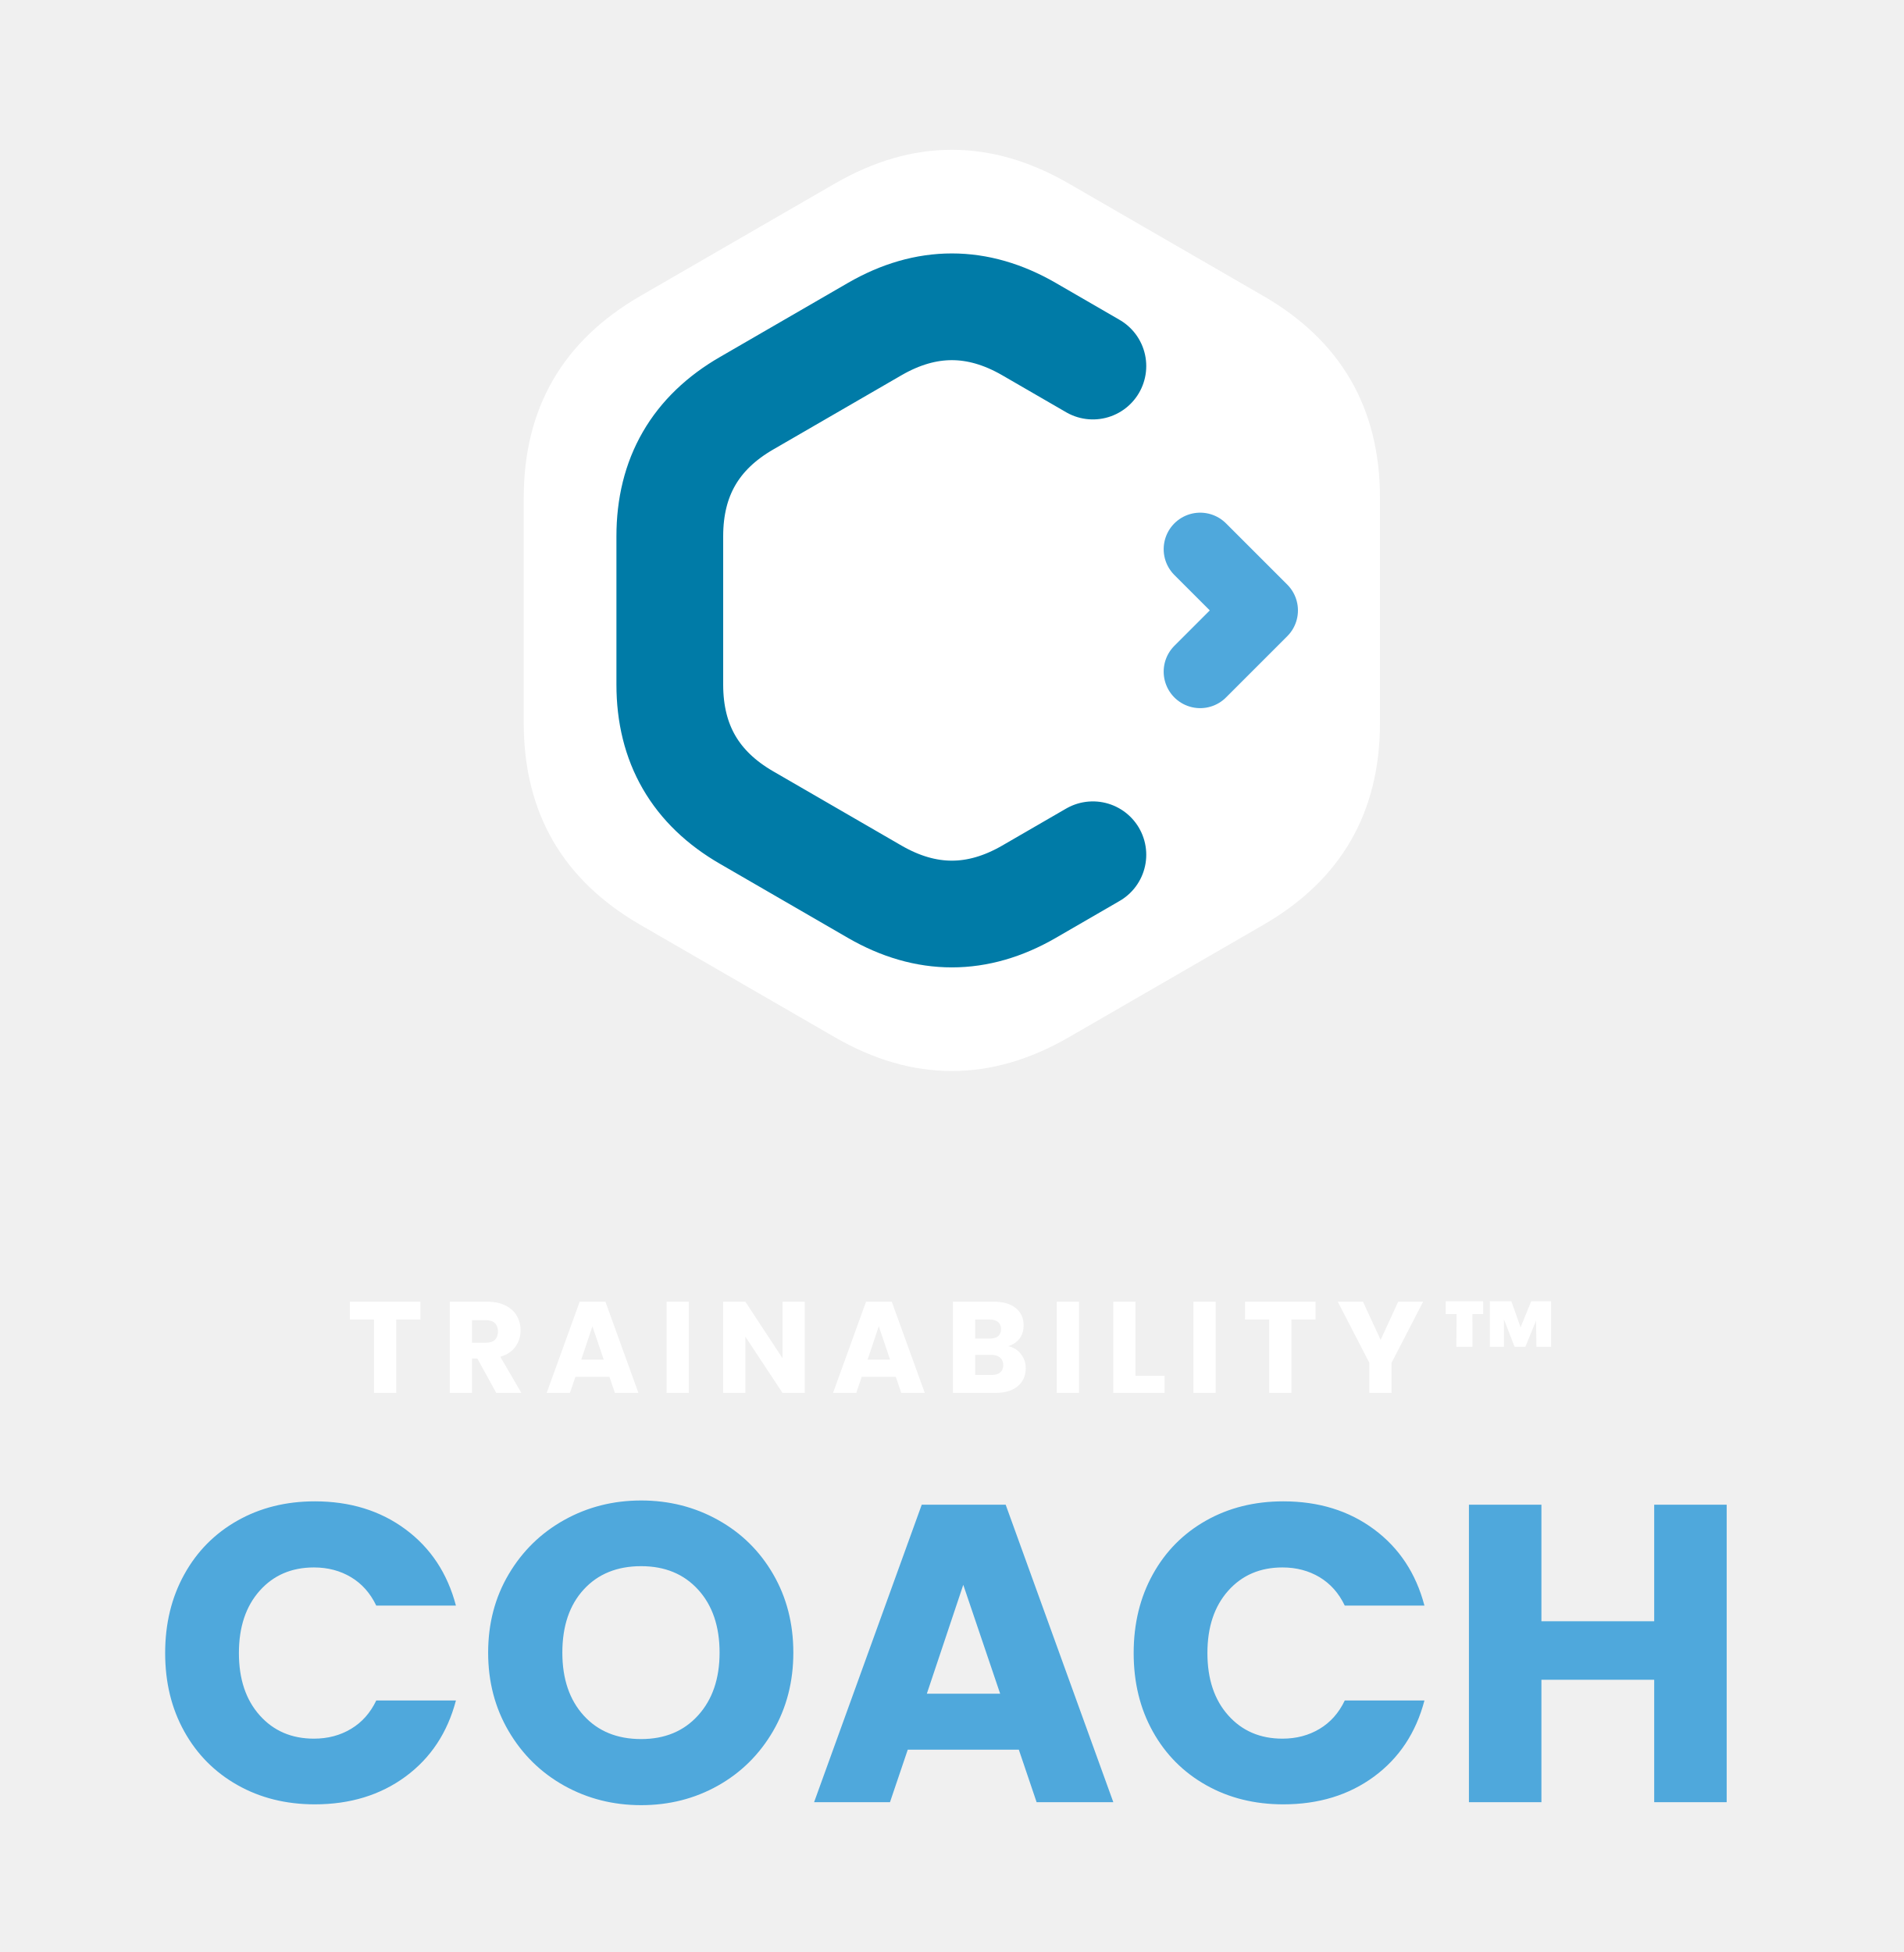
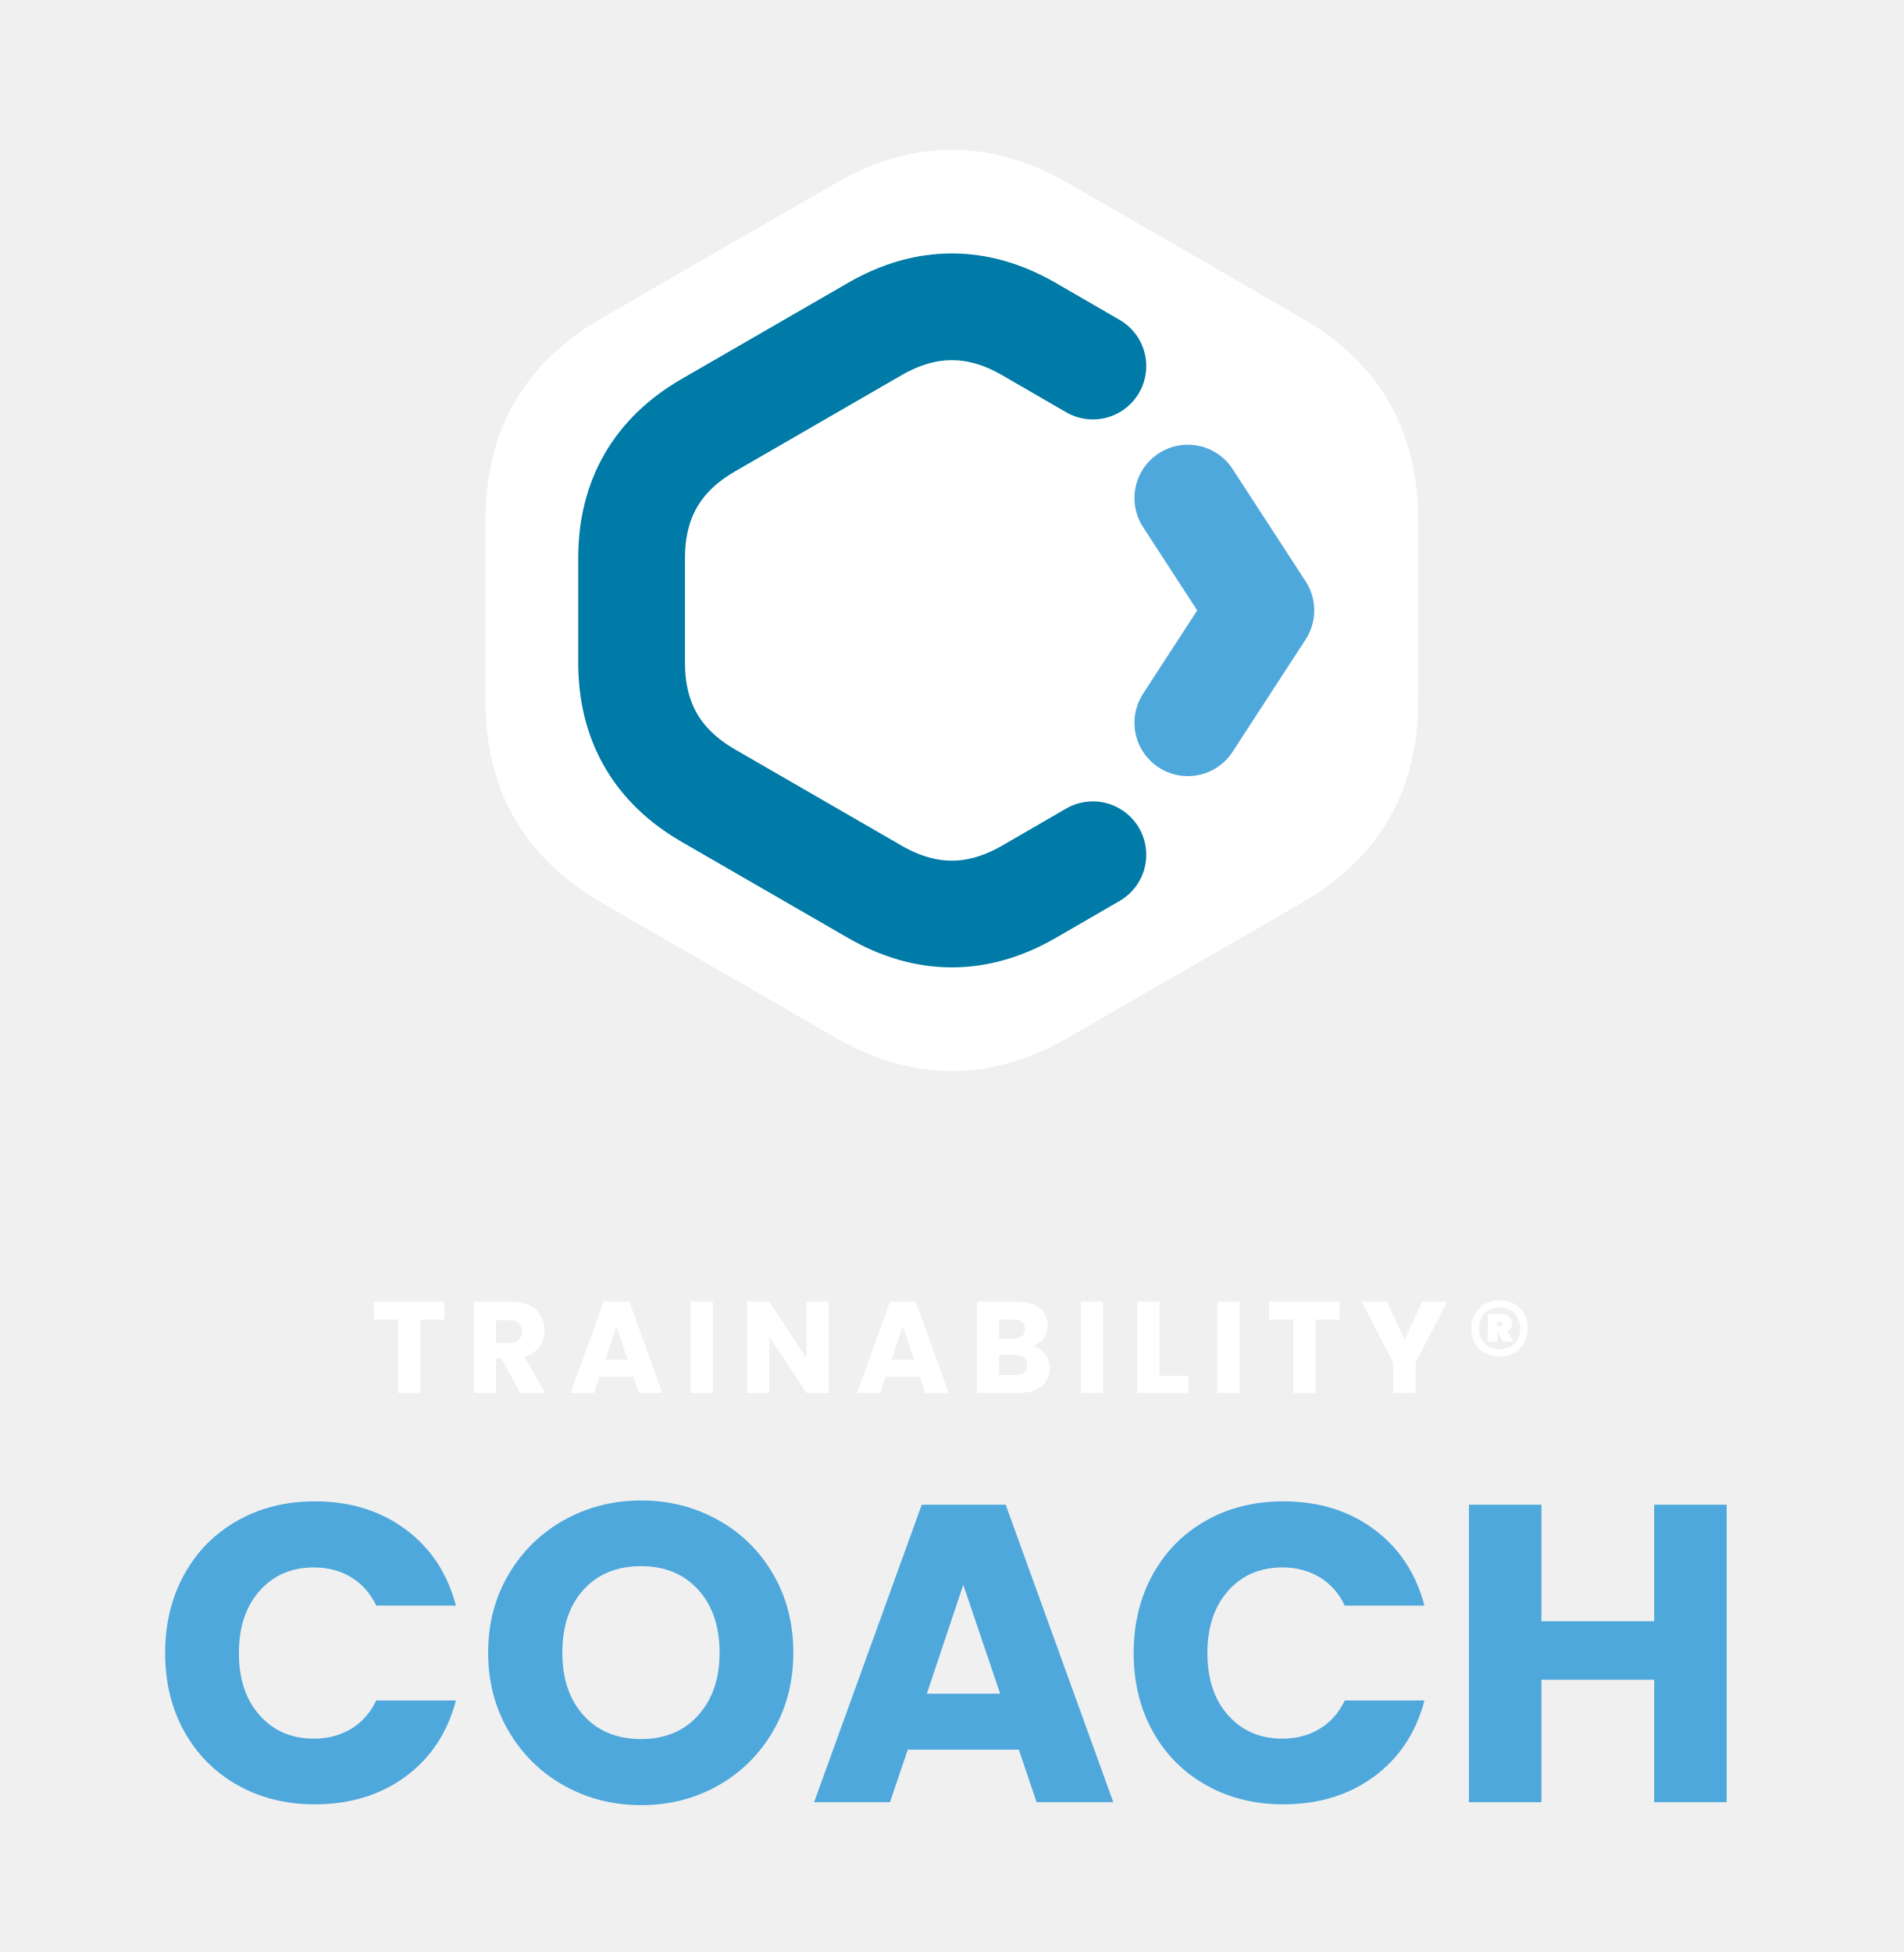
<svg xmlns="http://www.w3.org/2000/svg" viewBox="0 0 507.52 521.25" width="508" height="521" role="img" aria-label="Trainability Coach">
-   <path d="M 284.96 49.00 L 336.86 79.00 Q 368.06 97.00 368.06 133.00 L 368.06 193.00 Q 368.06 229.00 336.86 247.00 L 284.96 277.00 Q 253.76 295.00 222.56 277.00 L 170.66 247.00 Q 139.46 229.00 139.46 193.00 L 139.46 133.00 Q 139.46 97.00 170.66 79.00 L 222.56 49.00 Q 253.76 31.00 284.96 49.00 Z" fill="#FFFFFF" />
-   <path d="M 291.41 97.75 L 274.31 87.85 Q 253.76 76.00 233.21 87.85 L 199.01 107.65 Q 178.46 119.50 178.46 143.20 L 178.46 182.80 Q 178.46 206.50 199.01 218.35 L 233.21 238.15 Q 253.76 250.00 274.31 238.15 L 291.41 228.25" fill="none" stroke="#007BA7" stroke-width="28.50" stroke-linecap="round" stroke-linejoin="round" />
-   <path d="M 320.06 146.65 L 336.41 163.00 L 320.06 179.35" fill="none" stroke="#4FA8DC" stroke-width="19.50" stroke-linecap="round" stroke-linejoin="round" />
-   <path d="M 111.88 347.60 L 111.88 352.36 L 105.42 352.36 L 105.42 371.95 L 99.49 371.95 L 99.49 352.36 L 93.04 352.36 L 93.04 347.60 Z M 132.13 371.95 L 127.07 362.76 L 125.65 362.76 L 125.65 371.95 L 119.72 371.95 L 119.72 347.60 L 129.67 347.60 Q 132.55 347.60 134.58 348.61 Q 136.61 349.62 137.61 351.37 Q 138.62 353.12 138.62 355.27 Q 138.62 357.70 137.25 359.61 Q 135.88 361.51 133.21 362.31 L 138.83 371.95 Z M 125.65 358.56 L 129.32 358.56 Q 130.95 358.56 131.77 357.77 Q 132.58 356.97 132.58 355.51 Q 132.58 354.13 131.77 353.33 Q 130.95 352.53 129.32 352.53 L 125.65 352.53 Z M 162.34 367.65 L 153.26 367.65 L 151.80 371.95 L 145.59 371.95 L 154.40 347.60 L 161.27 347.60 L 170.08 371.95 L 163.80 371.95 Z M 160.82 363.07 L 157.80 354.16 L 154.82 363.07 Z M 183.54 347.60 L 183.54 371.95 L 177.61 371.95 L 177.61 347.60 Z M 214.48 371.95 L 208.55 371.95 L 198.63 356.93 L 198.63 371.95 L 192.69 371.95 L 192.69 347.60 L 198.63 347.60 L 208.55 362.69 L 208.55 347.60 L 214.48 347.60 Z M 238.79 367.65 L 229.70 367.65 L 228.25 371.95 L 222.04 371.95 L 230.85 347.60 L 237.72 347.60 L 246.53 371.95 L 240.25 371.95 Z M 237.27 363.07 L 234.25 354.16 L 231.27 363.07 Z M 273.48 365.33 Q 273.48 368.38 271.35 370.17 Q 269.21 371.95 265.40 371.95 L 254.05 371.95 L 254.05 347.60 L 265.01 347.60 Q 268.73 347.60 270.82 349.30 Q 272.92 351.00 272.92 353.92 Q 272.92 356.07 271.80 357.49 Q 270.67 358.91 268.80 359.47 Q 270.91 359.92 272.19 361.57 Q 273.48 363.21 273.48 365.33 Z M 259.99 357.45 L 263.87 357.45 Q 265.33 357.45 266.11 356.81 Q 266.89 356.17 266.89 354.92 Q 266.89 353.67 266.11 353.02 Q 265.33 352.36 263.87 352.36 L 259.99 352.36 Z M 267.48 364.53 Q 267.48 363.25 266.63 362.52 Q 265.78 361.79 264.29 361.79 L 259.99 361.79 L 259.99 367.17 L 264.36 367.17 Q 265.85 367.17 266.66 366.49 Q 267.48 365.81 267.48 364.53 Z M 287.70 347.60 L 287.70 371.95 L 281.77 371.95 L 281.77 347.60 Z M 302.79 367.38 L 310.56 367.38 L 310.56 371.95 L 296.86 371.95 L 296.86 347.60 L 302.79 347.60 Z M 324.19 347.60 L 324.19 371.95 L 318.26 371.95 L 318.26 347.60 Z M 350.86 347.60 L 350.86 352.36 L 344.41 352.36 L 344.41 371.95 L 338.48 371.95 L 338.48 352.36 L 332.03 352.36 L 332.03 347.60 Z M 379.58 347.60 L 371.15 363.91 L 371.15 371.95 L 365.22 371.95 L 365.22 363.91 L 356.79 347.60 L 363.52 347.60 L 368.24 357.80 L 372.92 347.60 Z M 385.62 347.47 L 395.61 347.47 L 395.61 350.90 L 392.73 350.90 L 392.76 359.64 L 388.46 359.64 L 388.50 350.90 L 385.62 350.90 Z M 413.75 347.47 L 413.75 359.64 L 409.83 359.64 L 409.72 352.67 L 406.88 359.64 L 404.00 359.64 L 401.16 352.32 L 401.16 359.64 L 397.38 359.64 L 397.38 347.47 L 403.13 347.47 L 405.60 354.44 L 408.44 347.47 Z" fill="#FFFFFF" />
+   <path d="M 284.96 49.00 L 347.06 84.85 Q 378.26 102.85 378.26 138.85 L 378.26 187.15 Q 378.26 223.15 347.06 241.15 L 284.96 277.00 Q 253.76 295.00 222.56 277.00 L 160.46 241.15 Q 129.26 223.15 129.26 187.15 L 129.26 138.85 Q 129.26 102.85 160.46 84.85 L 222.56 49.00 Q 253.76 31.00 284.96 49.00 Z" fill="#FFFFFF" />
+   <path d="M 291.41 97.75 L 274.31 87.85 Q 253.76 76.00 233.21 87.85 L 188.81 113.50 Q 168.26 125.35 168.26 149.05 L 168.26 176.95 Q 168.26 200.65 188.81 212.50 L 233.21 238.15 Q 253.76 250.00 274.31 238.15 L 291.41 228.25" fill="none" stroke="#007BA7" stroke-width="28.50" stroke-linecap="round" stroke-linejoin="round" />
+   <path d="M 316.76 133.00 L 336.26 163.00 L 316.76 193.00" fill="none" stroke="#4FA8DC" stroke-width="28.50" stroke-linecap="round" stroke-linejoin="round" />
+   <path d="M 118.28 347.60 L 118.28 352.36 L 111.82 352.36 L 111.82 371.95 L 105.89 371.95 L 105.89 352.36 L 99.44 352.36 L 99.44 347.60 Z M 138.53 371.95 L 133.47 362.76 L 132.05 362.76 L 132.05 371.95 L 126.11 371.95 L 126.11 347.60 L 136.07 347.60 Q 138.95 347.60 140.98 348.61 Q 143.01 349.62 144.01 351.37 Q 145.02 353.12 145.02 355.27 Q 145.02 357.70 143.65 359.61 Q 142.28 361.51 139.61 362.31 L 145.23 371.95 Z M 132.05 358.56 L 135.72 358.56 Q 137.35 358.56 138.17 357.77 Q 138.98 356.97 138.98 355.51 Q 138.98 354.13 138.17 353.33 Q 137.35 352.53 135.72 352.53 L 132.05 352.53 Z M 168.74 367.65 L 159.66 367.65 L 158.20 371.95 L 151.99 371.95 L 160.80 347.60 L 167.67 347.60 L 176.48 371.95 L 170.20 371.95 Z M 167.22 363.07 L 164.20 354.16 L 161.22 363.07 Z M 189.94 347.60 L 189.94 371.95 L 184.01 371.95 L 184.01 347.60 Z M 220.88 371.95 L 214.95 371.95 L 205.03 356.93 L 205.03 371.95 L 199.09 371.95 L 199.09 347.60 L 205.03 347.60 L 214.95 362.69 L 214.95 347.60 L 220.88 347.60 Z M 245.19 367.65 L 236.10 367.65 L 234.65 371.95 L 228.44 371.95 L 237.25 347.60 L 244.12 347.60 L 252.93 371.95 L 246.65 371.95 Z M 243.67 363.07 L 240.65 354.16 L 237.66 363.07 Z M 279.88 365.33 Q 279.88 368.38 277.74 370.17 Q 275.61 371.95 271.80 371.95 L 260.45 371.95 L 260.45 347.60 L 271.41 347.60 Q 275.13 347.60 277.22 349.30 Q 279.32 351.00 279.32 353.92 Q 279.32 356.07 278.20 357.49 Q 277.07 358.91 275.20 359.47 Q 277.31 359.92 278.59 361.57 Q 279.88 363.21 279.88 365.33 Z M 266.38 357.45 L 270.27 357.45 Q 271.73 357.45 272.51 356.81 Q 273.29 356.17 273.29 354.92 Q 273.29 353.67 272.51 353.02 Q 271.73 352.36 270.27 352.36 L 266.38 352.36 Z M 273.88 364.53 Q 273.88 363.25 273.03 362.52 Q 272.18 361.79 270.69 361.79 L 266.38 361.79 L 266.38 367.17 L 270.76 367.17 Q 272.25 367.17 273.06 366.49 Q 273.88 365.81 273.88 364.53 Z M 294.10 347.60 L 294.10 371.95 L 288.17 371.95 L 288.17 347.60 Z M 309.19 367.38 L 316.96 367.38 L 316.96 371.95 L 303.26 371.95 L 303.26 347.60 L 309.19 347.60 Z M 330.59 347.60 L 330.59 371.95 L 324.66 371.95 L 324.66 347.60 Z M 357.26 347.60 L 357.26 352.36 L 350.81 352.36 L 350.81 371.95 L 344.88 371.95 L 344.88 352.36 L 338.43 352.36 L 338.43 347.60 Z M 385.98 347.60 L 377.55 363.91 L 377.55 371.95 L 371.62 371.95 L 371.62 363.91 L 363.19 347.60 L 369.92 347.60 L 374.64 357.80 L 379.32 347.60 Z M 407.52 354.71 Q 407.52 356.87 406.57 358.58 Q 405.61 360.30 403.90 361.25 Q 402.18 362.21 400.00 362.21 Q 397.81 362.21 396.09 361.25 Q 394.38 360.30 393.41 358.58 Q 392.43 356.87 392.43 354.71 Q 392.43 352.53 393.41 350.83 Q 394.38 349.13 396.09 348.18 Q 397.81 347.22 400.00 347.22 Q 402.18 347.22 403.90 348.18 Q 405.61 349.13 406.57 350.83 Q 407.52 352.53 407.52 354.71 Z M 405.48 354.71 Q 405.48 352.22 403.98 350.69 Q 402.49 349.16 400.00 349.16 Q 397.50 349.16 396.01 350.69 Q 394.52 352.22 394.52 354.71 Q 394.52 357.21 396.01 358.74 Q 397.50 360.26 400.00 360.26 Q 402.49 360.26 403.98 358.74 Q 405.48 357.21 405.48 354.71 Z M 402.01 355.44 L 403.78 358.29 L 400.93 358.29 L 399.54 355.72 L 399.34 355.72 L 399.34 358.29 L 396.84 358.29 L 396.84 350.93 L 400.69 350.93 Q 401.90 350.93 402.63 351.59 Q 403.36 352.25 403.36 353.33 Q 403.36 354.06 403.00 354.61 Q 402.63 355.17 402.01 355.44 Z M 399.30 354.02 L 400.27 354.02 Q 400.83 354.02 400.83 353.50 Q 400.83 353.02 400.27 353.02 L 399.30 353.02 Z" fill="#FFFFFF" />
  <path d="M 83.68 400.91 Q 97.82 400.91 107.90 408.38 Q 117.97 415.84 121.36 428.75 L 100.09 428.75 Q 97.71 423.77 93.35 421.16 Q 89.00 418.56 83.45 418.56 Q 74.51 418.56 68.97 424.78 Q 63.42 431.01 63.42 441.42 Q 63.42 451.83 68.97 458.05 Q 74.51 464.28 83.45 464.28 Q 89.00 464.28 93.35 461.67 Q 97.71 459.07 100.09 454.09 L 121.36 454.09 Q 117.97 466.99 107.90 474.41 Q 97.82 481.82 83.68 481.82 Q 72.14 481.82 63.03 476.67 Q 53.92 471.52 48.83 462.35 Q 43.73 453.19 43.73 441.42 Q 43.73 429.65 48.83 420.43 Q 53.92 411.21 63.03 406.06 Q 72.14 400.91 83.68 400.91 Z M 129.96 441.31 Q 129.96 429.65 135.45 420.37 Q 140.94 411.09 150.27 405.89 Q 159.61 400.68 170.81 400.68 Q 182.02 400.68 191.35 405.89 Q 200.69 411.09 206.06 420.37 Q 211.44 429.65 211.44 441.31 Q 211.44 452.96 206.01 462.30 Q 200.57 471.63 191.29 476.84 Q 182.02 482.04 170.81 482.04 Q 159.61 482.04 150.27 476.84 Q 140.94 471.63 135.45 462.30 Q 129.96 452.96 129.96 441.31 Z M 191.75 441.31 Q 191.75 430.78 186.03 424.50 Q 180.32 418.22 170.81 418.22 Q 161.19 418.22 155.48 424.45 Q 149.77 430.67 149.77 441.31 Q 149.77 451.83 155.48 458.11 Q 161.19 464.39 170.81 464.39 Q 180.32 464.39 186.03 458.05 Q 191.75 451.72 191.75 441.31 Z M 271.64 467.22 L 241.99 467.22 L 237.24 481.25 L 216.98 481.25 L 245.72 401.81 L 268.13 401.81 L 296.87 481.25 L 276.39 481.25 Z M 266.66 452.28 L 256.81 423.20 L 247.08 452.28 Z M 342.25 400.91 Q 356.40 400.91 366.47 408.38 Q 376.54 415.84 379.93 428.75 L 358.66 428.75 Q 356.28 423.77 351.93 421.16 Q 347.57 418.56 342.02 418.56 Q 333.08 418.56 327.54 424.78 Q 321.99 431.01 321.99 441.42 Q 321.99 451.83 327.54 458.05 Q 333.08 464.28 342.02 464.28 Q 347.57 464.28 351.93 461.67 Q 356.28 459.07 358.66 454.09 L 379.93 454.09 Q 376.54 466.99 366.47 474.41 Q 356.40 481.82 342.25 481.82 Q 330.71 481.82 321.60 476.67 Q 312.49 471.52 307.40 462.35 Q 302.30 453.19 302.30 441.42 Q 302.30 429.65 307.40 420.43 Q 312.49 411.21 321.60 406.06 Q 330.71 400.91 342.25 400.91 Z M 460.62 401.81 L 460.62 481.25 L 441.27 481.25 L 441.27 448.55 L 411.16 448.55 L 411.16 481.25 L 391.81 481.25 L 391.81 401.81 L 411.16 401.81 L 411.16 432.93 L 441.27 432.93 L 441.27 401.81 Z" fill="#4FA8DC" />
</svg>
